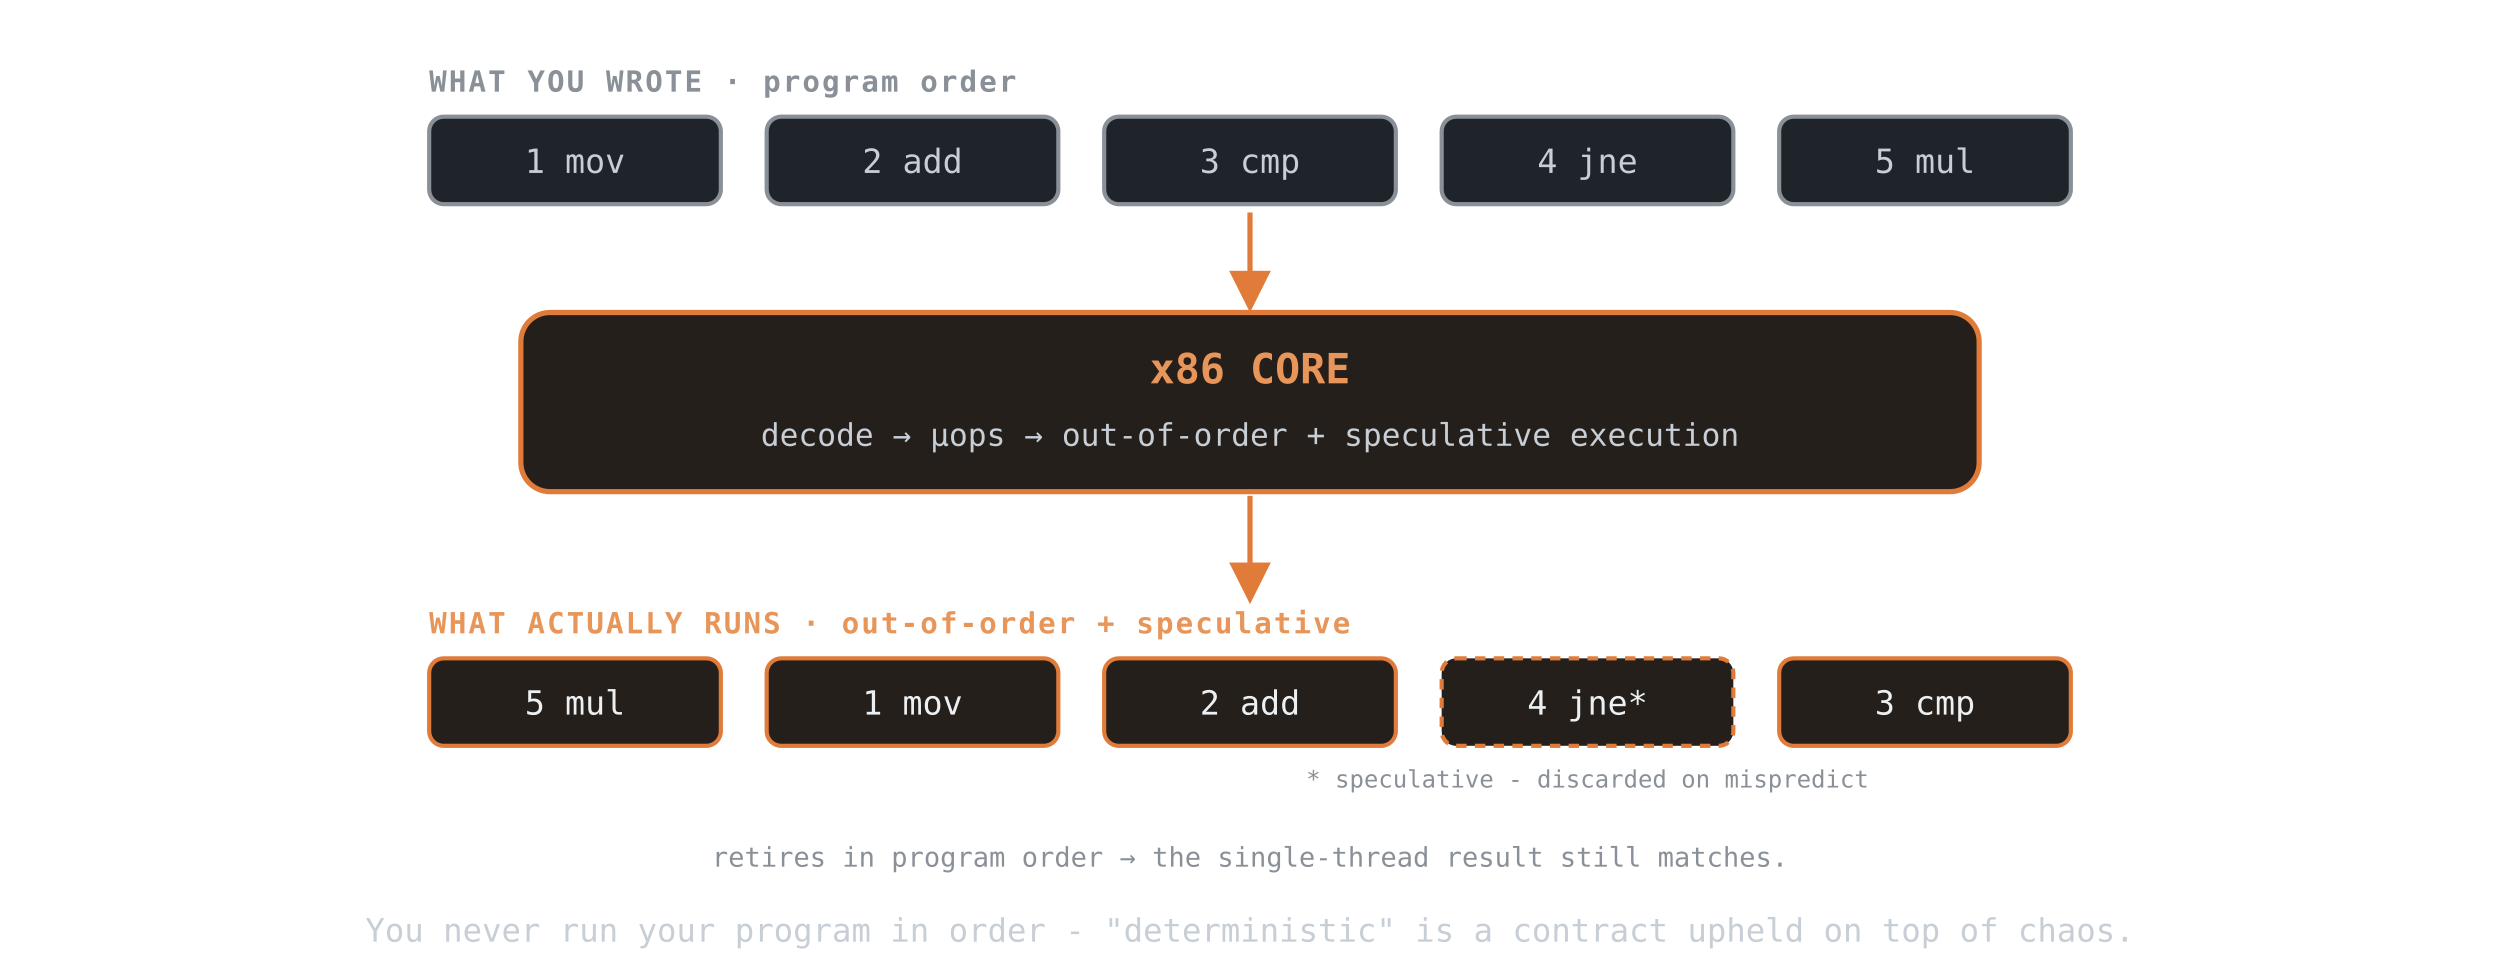
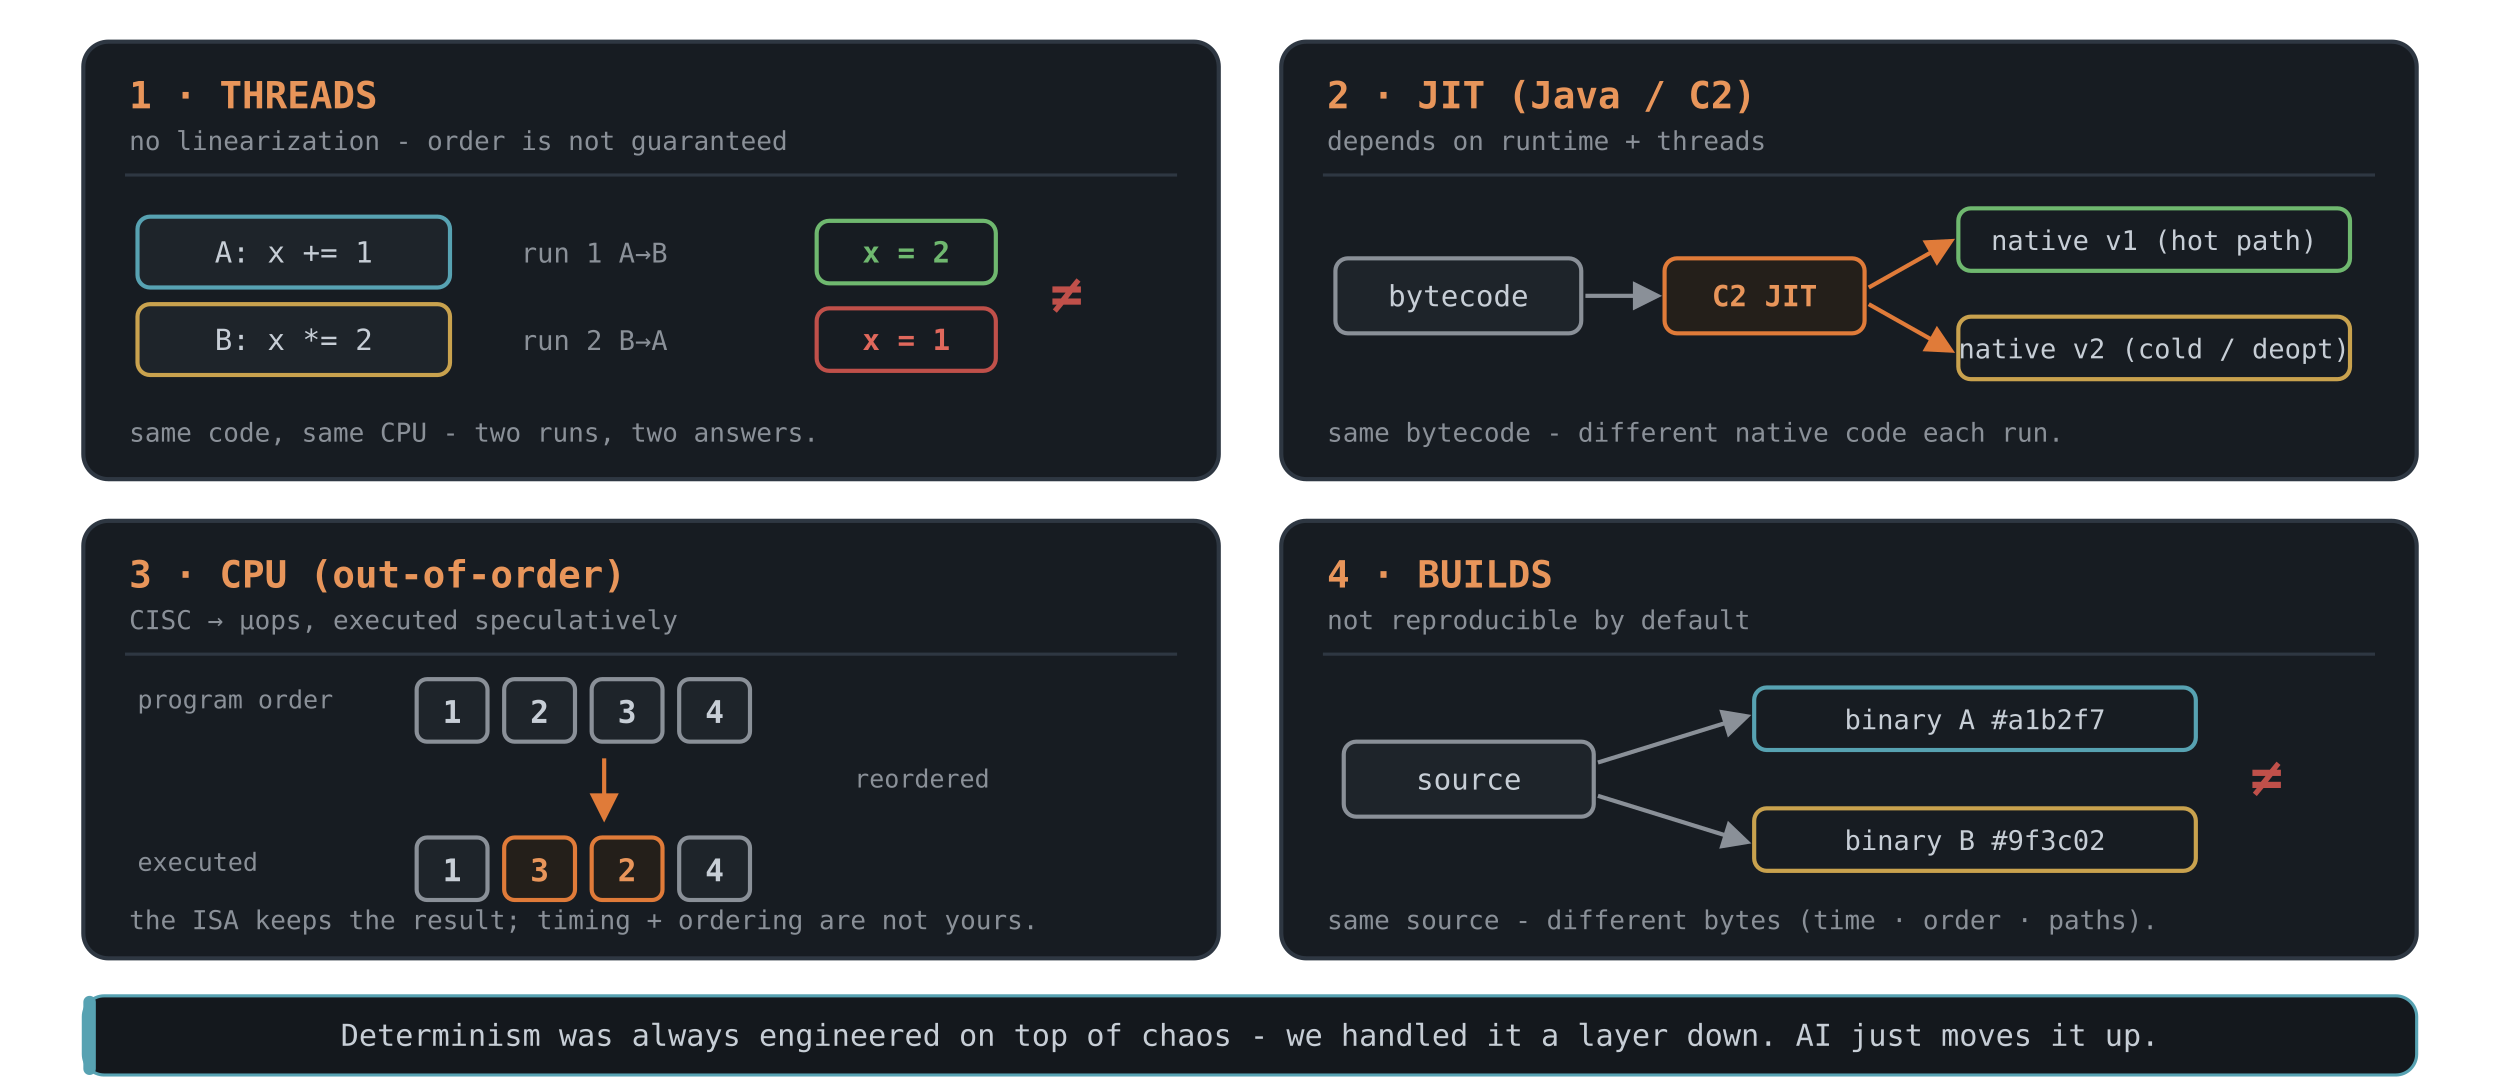
- <svg xmlns="http://www.w3.org/2000/svg" viewBox="0 0 1200 470" font-family="'JetBrains Mono', ui-monospace, Menlo, Consolas, monospace">
+ <svg xmlns="http://www.w3.org/2000/svg" viewBox="0 0 1200 520" font-family="'JetBrains Mono', ui-monospace, Menlo, Consolas, monospace">
  <defs>
-     <marker id="dl-aro" viewBox="0 0 10 10" refX="8" refY="5" markerWidth="8" markerHeight="8" orient="auto-start-reverse">
+     <marker id="dl-ar" viewBox="0 0 10 10" refX="8" refY="5" markerWidth="7" markerHeight="7" orient="auto-start-reverse">
+       <path d="M0 0L10 5L0 10z" fill="#8A9098" />
+     </marker>
+     <marker id="dl-aro" viewBox="0 0 10 10" refX="8" refY="5" markerWidth="7" markerHeight="7" orient="auto-start-reverse">
      <path d="M0 0L10 5L0 10z" fill="#E07B39" />
    </marker>
  </defs>
-   <text x="206" y="44" fill="#8A9098" font-size="14" font-weight="700" letter-spacing="1">WHAT YOU WROTE  ·  program order</text>
-   <g font-size="16">
-     <rect x="206" y="56" width="140" height="42" rx="7" fill="#1E242A" stroke="#8A9098" stroke-width="2" />
-     <text x="276" y="83" text-anchor="middle" fill="#C7CED6">1  mov</text>
-     <rect x="368" y="56" width="140" height="42" rx="7" fill="#1E242A" stroke="#8A9098" stroke-width="2" />
-     <text x="438" y="83" text-anchor="middle" fill="#C7CED6">2  add</text>
-     <rect x="530" y="56" width="140" height="42" rx="7" fill="#1E242A" stroke="#8A9098" stroke-width="2" />
-     <text x="600" y="83" text-anchor="middle" fill="#C7CED6">3  cmp</text>
-     <rect x="692" y="56" width="140" height="42" rx="7" fill="#1E242A" stroke="#8A9098" stroke-width="2" />
-     <text x="762" y="83" text-anchor="middle" fill="#C7CED6">4  jne</text>
-     <rect x="854" y="56" width="140" height="42" rx="7" fill="#1E242A" stroke="#8A9098" stroke-width="2" />
-     <text x="924" y="83" text-anchor="middle" fill="#C7CED6">5  mul</text>
+   <rect x="40" y="20" width="545" height="210" rx="12" fill="#171C22" stroke="#2E3742" stroke-width="2" />
+   <text x="62" y="52" fill="#E8955A" font-size="18" font-weight="700">1 · THREADS</text>
+   <text x="62" y="72" fill="#8A9098" font-size="12.5">no linearization - order is not guaranteed</text>
+   <line x1="60" y1="84" x2="565" y2="84" stroke="#2E3742" stroke-width="1.5" />
+   <rect x="66" y="104" width="150" height="34" rx="6" fill="#1E242A" stroke="#57A2B2" stroke-width="2" />
+   <text x="141" y="126" text-anchor="middle" fill="#C7CED6" font-size="14">A:  x += 1</text>
+   <rect x="66" y="146" width="150" height="34" rx="6" fill="#1E242A" stroke="#C9A24E" stroke-width="2" />
+   <text x="141" y="168" text-anchor="middle" fill="#C7CED6" font-size="14">B:  x *= 2</text>
+   <text x="250" y="126" fill="#8A9098" font-size="13">run 1  A→B</text>
+   <rect x="392" y="106" width="86" height="30" rx="6" fill="none" stroke="#6FB86F" stroke-width="2" />
+   <text x="435" y="126" text-anchor="middle" fill="#6FB86F" font-size="14" font-weight="700">x = 2</text>
+   <text x="250" y="168" fill="#8A9098" font-size="13">run 2  B→A</text>
+   <rect x="392" y="148" width="86" height="30" rx="6" fill="none" stroke="#C0504A" stroke-width="2" />
+   <text x="435" y="168" text-anchor="middle" fill="#E0685C" font-size="14" font-weight="700">x = 1</text>
+   <text x="512" y="150" text-anchor="middle" fill="#C0504A" font-size="26" font-weight="700">≠</text>
+   <text x="62" y="212" fill="#8A9098" font-size="12.5">same code, same CPU - two runs, two answers.</text>
+   <rect x="615" y="20" width="545" height="210" rx="12" fill="#171C22" stroke="#2E3742" stroke-width="2" />
+   <text x="637" y="52" fill="#E8955A" font-size="18" font-weight="700">2 · JIT  (Java / C2)</text>
+   <text x="637" y="72" fill="#8A9098" font-size="12.5">depends on runtime + threads</text>
+   <line x1="635" y1="84" x2="1140" y2="84" stroke="#2E3742" stroke-width="1.5" />
+   <rect x="641" y="124" width="118" height="36" rx="6" fill="#1E242A" stroke="#8A9098" stroke-width="2" />
+   <text x="700" y="147" text-anchor="middle" fill="#C7CED6" font-size="14">bytecode</text>
+   <line x1="761" y1="142" x2="795" y2="142" stroke="#8A9098" stroke-width="2" marker-end="url(#dl-ar)" />
+   <rect x="799" y="124" width="96" height="36" rx="6" fill="#241F1A" stroke="#E07B39" stroke-width="2" />
+   <text x="847" y="147" text-anchor="middle" fill="#E8955A" font-size="14" font-weight="700">C2 JIT</text>
+   <line x1="897" y1="138" x2="936" y2="116" stroke="#E07B39" stroke-width="2" marker-end="url(#dl-aro)" />
+   <line x1="897" y1="146" x2="936" y2="168" stroke="#E07B39" stroke-width="2" marker-end="url(#dl-aro)" />
+   <rect x="940" y="100" width="188" height="30" rx="6" fill="none" stroke="#6FB86F" stroke-width="2" />
+   <text x="1034" y="120" text-anchor="middle" fill="#C7CED6" font-size="13">native v1  (hot path)</text>
+   <rect x="940" y="152" width="188" height="30" rx="6" fill="none" stroke="#C9A24E" stroke-width="2" />
+   <text x="1034" y="172" text-anchor="middle" fill="#C7CED6" font-size="13">native v2  (cold / deopt)</text>
+   <text x="637" y="212" fill="#8A9098" font-size="12.5">same bytecode - different native code each run.</text>
+   <rect x="40" y="250" width="545" height="210" rx="12" fill="#171C22" stroke="#2E3742" stroke-width="2" />
+   <text x="62" y="282" fill="#E8955A" font-size="18" font-weight="700">3 · CPU  (out-of-order)</text>
+   <text x="62" y="302" fill="#8A9098" font-size="12.5">CISC → µops, executed speculatively</text>
+   <line x1="60" y1="314" x2="565" y2="314" stroke="#2E3742" stroke-width="1.5" />
+   <text x="66" y="340" fill="#8A9098" font-size="12">program order</text>
+   <g font-size="15" font-weight="700">
+     <rect x="200" y="326" width="34" height="30" rx="5" fill="#1E242A" stroke="#8A9098" stroke-width="2" />
+     <text x="217" y="347" text-anchor="middle" fill="#C7CED6">1</text>
+     <rect x="242" y="326" width="34" height="30" rx="5" fill="#1E242A" stroke="#8A9098" stroke-width="2" />
+     <text x="259" y="347" text-anchor="middle" fill="#C7CED6">2</text>
+     <rect x="284" y="326" width="34" height="30" rx="5" fill="#1E242A" stroke="#8A9098" stroke-width="2" />
+     <text x="301" y="347" text-anchor="middle" fill="#C7CED6">3</text>
+     <rect x="326" y="326" width="34" height="30" rx="5" fill="#1E242A" stroke="#8A9098" stroke-width="2" />
+     <text x="343" y="347" text-anchor="middle" fill="#C7CED6">4</text>
  </g>
-   <line x1="600" y1="102" x2="600" y2="146" stroke="#E07B39" stroke-width="2.5" marker-end="url(#dl-aro)" />
-   <rect x="250" y="150" width="700" height="86" rx="14" fill="#241F1A" stroke="#E07B39" stroke-width="2.5" />
-   <text x="600" y="184" text-anchor="middle" fill="#E8955A" font-size="20" font-weight="700">x86 CORE</text>
-   <text x="600" y="214" text-anchor="middle" fill="#C7CED6" font-size="15">decode → µops → out-of-order + speculative execution</text>
-   <line x1="600" y1="238" x2="600" y2="286" stroke="#E07B39" stroke-width="2.5" marker-end="url(#dl-aro)" />
-   <text x="206" y="304" fill="#E8955A" font-size="14" font-weight="700" letter-spacing="1">WHAT ACTUALLY RUNS  ·  out-of-order + speculative</text>
-   <g font-size="16">
-     <rect x="206" y="316" width="140" height="42" rx="7" fill="#241F1A" stroke="#E07B39" stroke-width="2" />
-     <text x="276" y="343" text-anchor="middle" fill="#EDF0F3">5  mul</text>
-     <rect x="368" y="316" width="140" height="42" rx="7" fill="#241F1A" stroke="#E07B39" stroke-width="2" />
-     <text x="438" y="343" text-anchor="middle" fill="#EDF0F3">1  mov</text>
-     <rect x="530" y="316" width="140" height="42" rx="7" fill="#241F1A" stroke="#E07B39" stroke-width="2" />
-     <text x="600" y="343" text-anchor="middle" fill="#EDF0F3">2  add</text>
-     <rect x="692" y="316" width="140" height="42" rx="7" fill="#241F1A" stroke="#E07B39" stroke-width="2" stroke-dasharray="5 4" />
-     <text x="762" y="343" text-anchor="middle" fill="#EDF0F3">4  jne*</text>
-     <rect x="854" y="316" width="140" height="42" rx="7" fill="#241F1A" stroke="#E07B39" stroke-width="2" />
-     <text x="924" y="343" text-anchor="middle" fill="#EDF0F3">3  cmp</text>
+   <line x1="290" y1="364" x2="290" y2="392" stroke="#E07B39" stroke-width="2" marker-end="url(#dl-aro)" />
+   <text x="66" y="418" fill="#8A9098" font-size="12">executed</text>
+   <g font-size="15" font-weight="700">
+     <rect x="200" y="402" width="34" height="30" rx="5" fill="#1E242A" stroke="#8A9098" stroke-width="2" />
+     <text x="217" y="423" text-anchor="middle" fill="#C7CED6">1</text>
+     <rect x="242" y="402" width="34" height="30" rx="5" fill="#241F1A" stroke="#E07B39" stroke-width="2" />
+     <text x="259" y="423" text-anchor="middle" fill="#E8955A">3</text>
+     <rect x="284" y="402" width="34" height="30" rx="5" fill="#241F1A" stroke="#E07B39" stroke-width="2" />
+     <text x="301" y="423" text-anchor="middle" fill="#E8955A">2</text>
+     <rect x="326" y="402" width="34" height="30" rx="5" fill="#1E242A" stroke="#8A9098" stroke-width="2" />
+     <text x="343" y="423" text-anchor="middle" fill="#C7CED6">4</text>
  </g>
-   <text x="762" y="378" text-anchor="middle" fill="#8A9098" font-size="11.5">* speculative - discarded on mispredict</text>
-   <text x="600" y="416" text-anchor="middle" fill="#8A9098" font-size="13">retires in program order → the single-thread result still matches.</text>
-   <text x="600" y="452" text-anchor="middle" fill="#C7CED6" font-size="15.5">You never run your program in order - "deterministic" is a contract upheld on top of chaos.</text>
+   <text x="410" y="378" fill="#8A9098" font-size="12">reordered</text>
+   <text x="62" y="446" fill="#8A9098" font-size="12.5">the ISA keeps the result; timing + ordering are not yours.</text>
+   <rect x="615" y="250" width="545" height="210" rx="12" fill="#171C22" stroke="#2E3742" stroke-width="2" />
+   <text x="637" y="282" fill="#E8955A" font-size="18" font-weight="700">4 · BUILDS</text>
+   <text x="637" y="302" fill="#8A9098" font-size="12.5">not reproducible by default</text>
+   <line x1="635" y1="314" x2="1140" y2="314" stroke="#2E3742" stroke-width="1.5" />
+   <rect x="645" y="356" width="120" height="36" rx="6" fill="#1E242A" stroke="#8A9098" stroke-width="2" />
+   <text x="705" y="379" text-anchor="middle" fill="#C7CED6" font-size="14">source</text>
+   <line x1="767" y1="366" x2="838" y2="344" stroke="#8A9098" stroke-width="2" marker-end="url(#dl-ar)" />
+   <line x1="767" y1="382" x2="838" y2="404" stroke="#8A9098" stroke-width="2" marker-end="url(#dl-ar)" />
+   <rect x="842" y="330" width="212" height="30" rx="6" fill="none" stroke="#57A2B2" stroke-width="2" />
+   <text x="948" y="350" text-anchor="middle" fill="#C7CED6" font-size="13">binary A   #a1b2f7</text>
+   <rect x="842" y="388" width="212" height="30" rx="6" fill="none" stroke="#C9A24E" stroke-width="2" />
+   <text x="948" y="408" text-anchor="middle" fill="#C7CED6" font-size="13">binary B   #9f3c02</text>
+   <text x="1088" y="382" text-anchor="middle" fill="#C0504A" font-size="26" font-weight="700">≠</text>
+   <text x="637" y="446" fill="#8A9098" font-size="12.5">same source - different bytes (time · order · paths).</text>
+   <rect x="40" y="478" width="1120" height="38" rx="10" fill="#14181D" stroke="#57A2B2" stroke-width="1.5" />
+   <rect x="40" y="478" width="6" height="38" rx="3" fill="#57A2B2" />
+   <text x="600" y="502" text-anchor="middle" fill="#C7CED6" font-size="14.5">Determinism was always engineered on top of chaos - we handled it a layer down. AI just moves it up.</text>
</svg>
